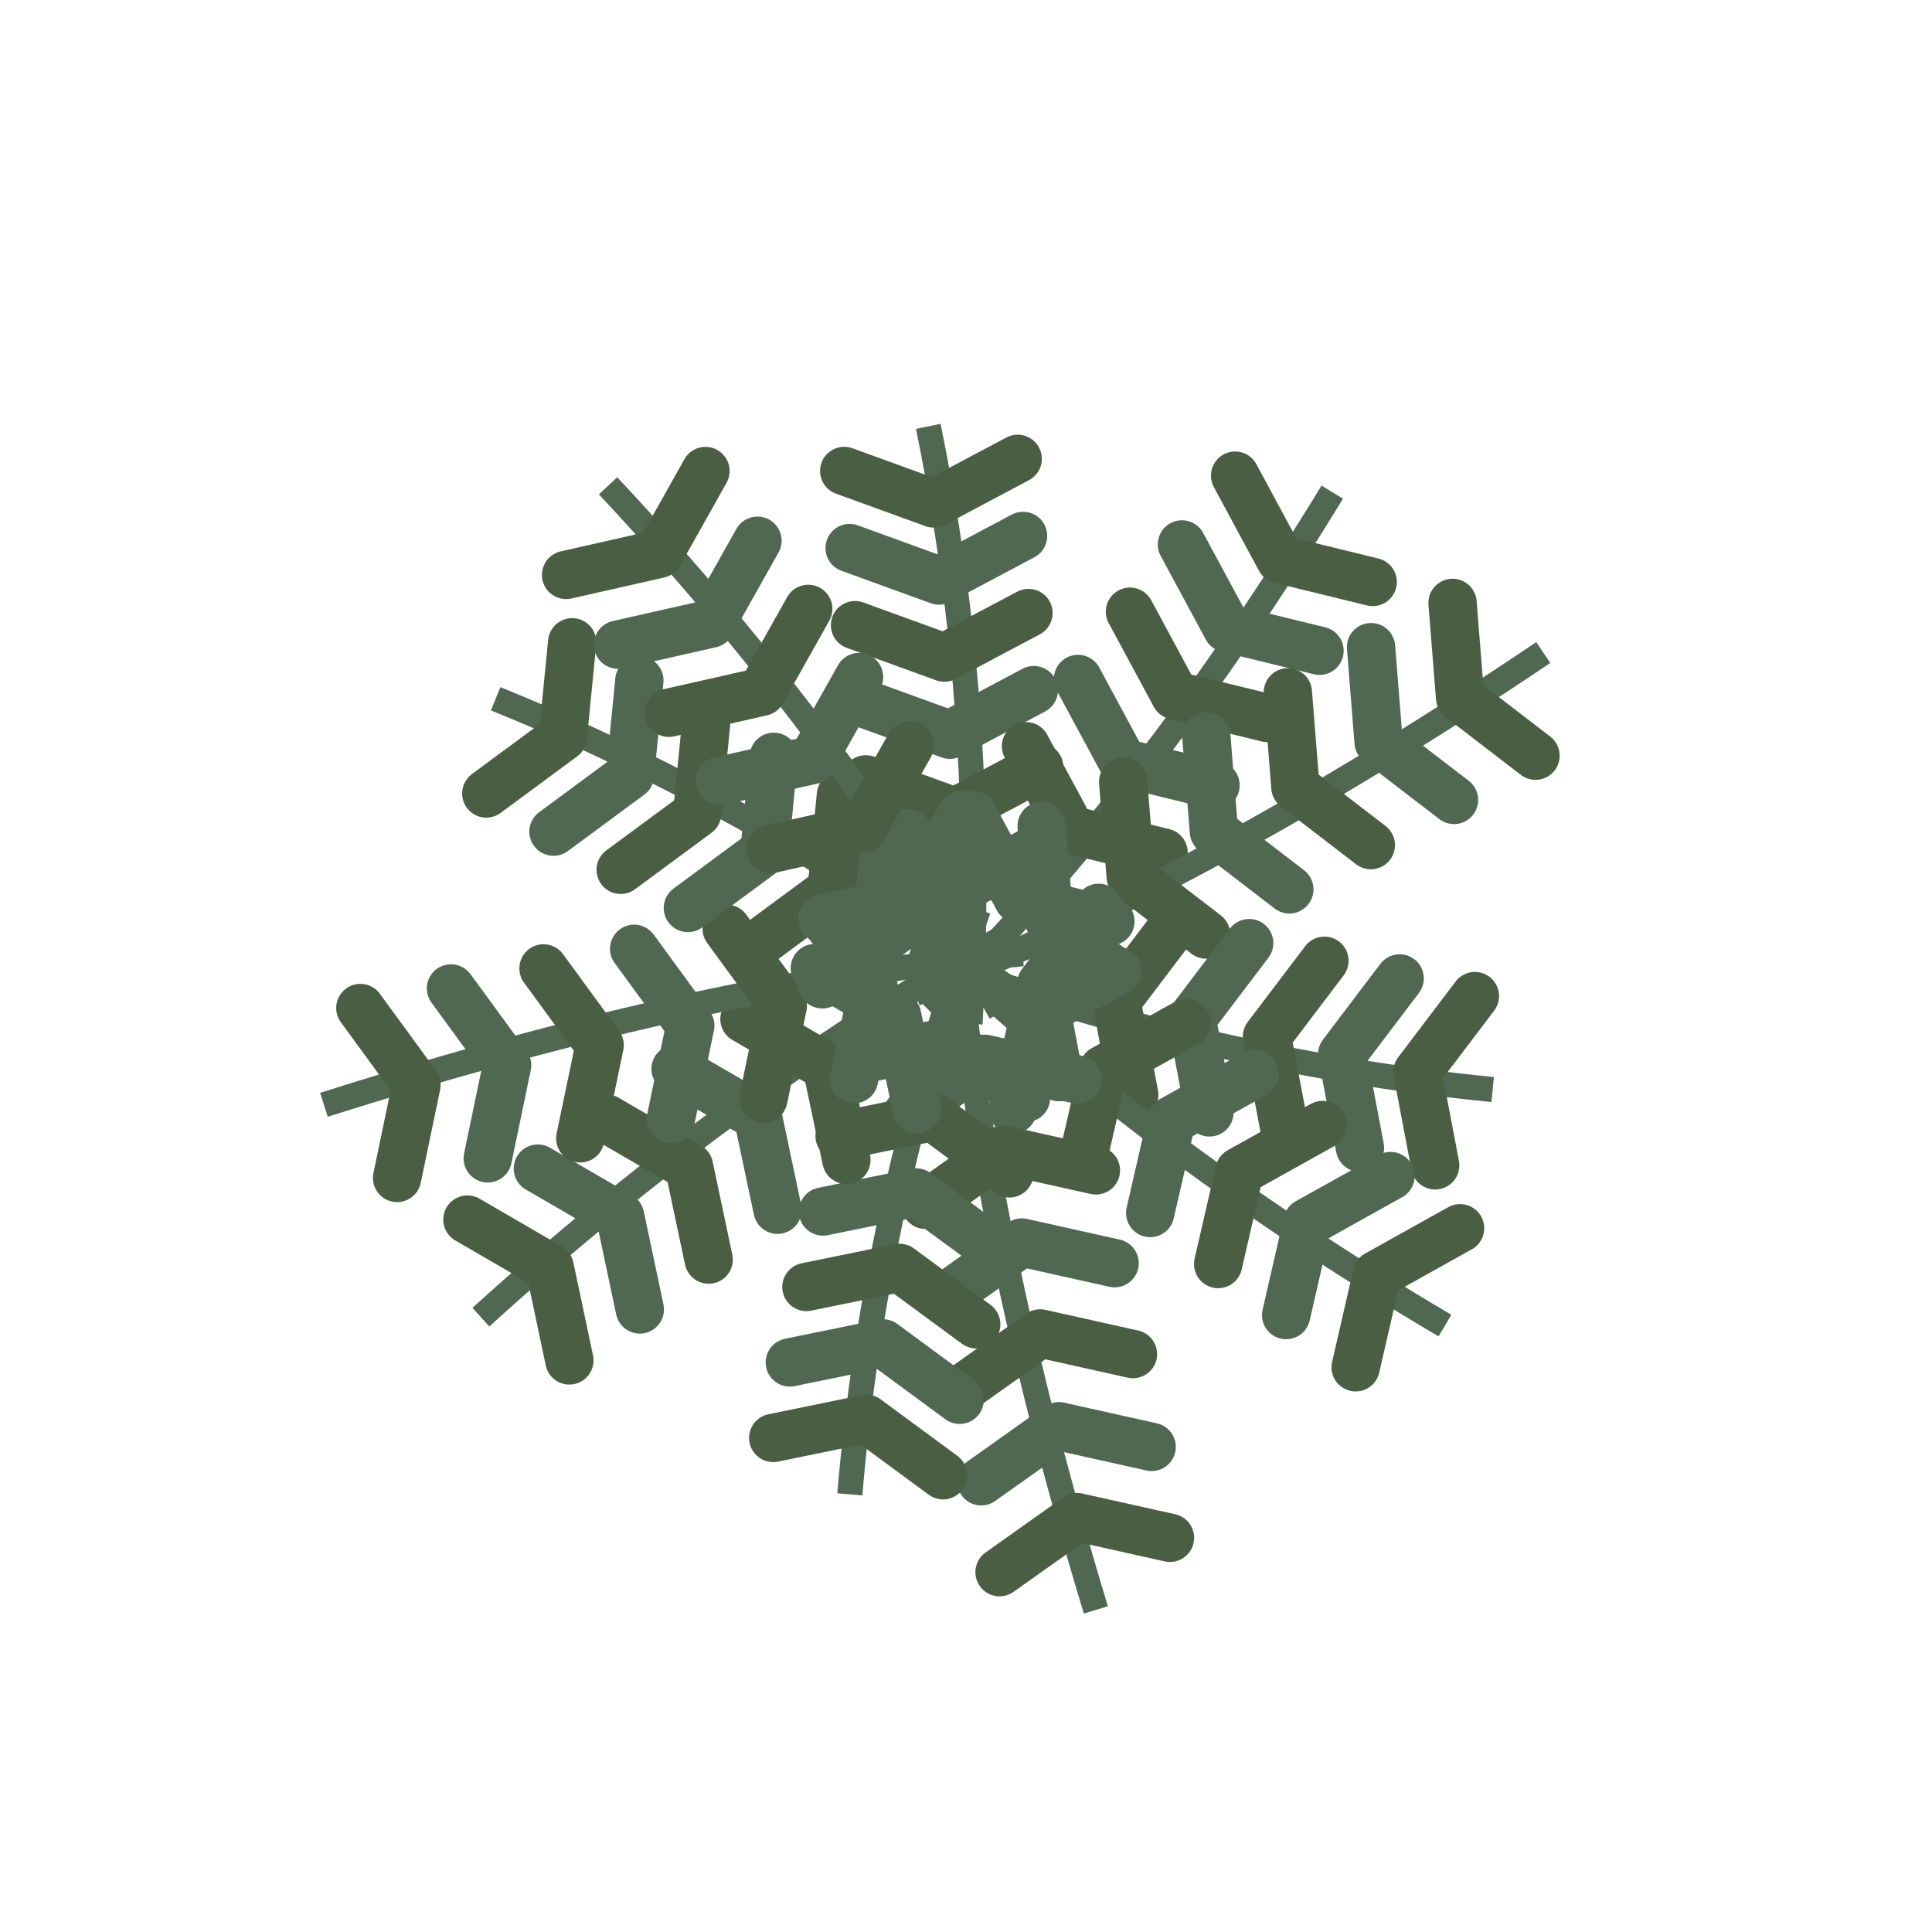
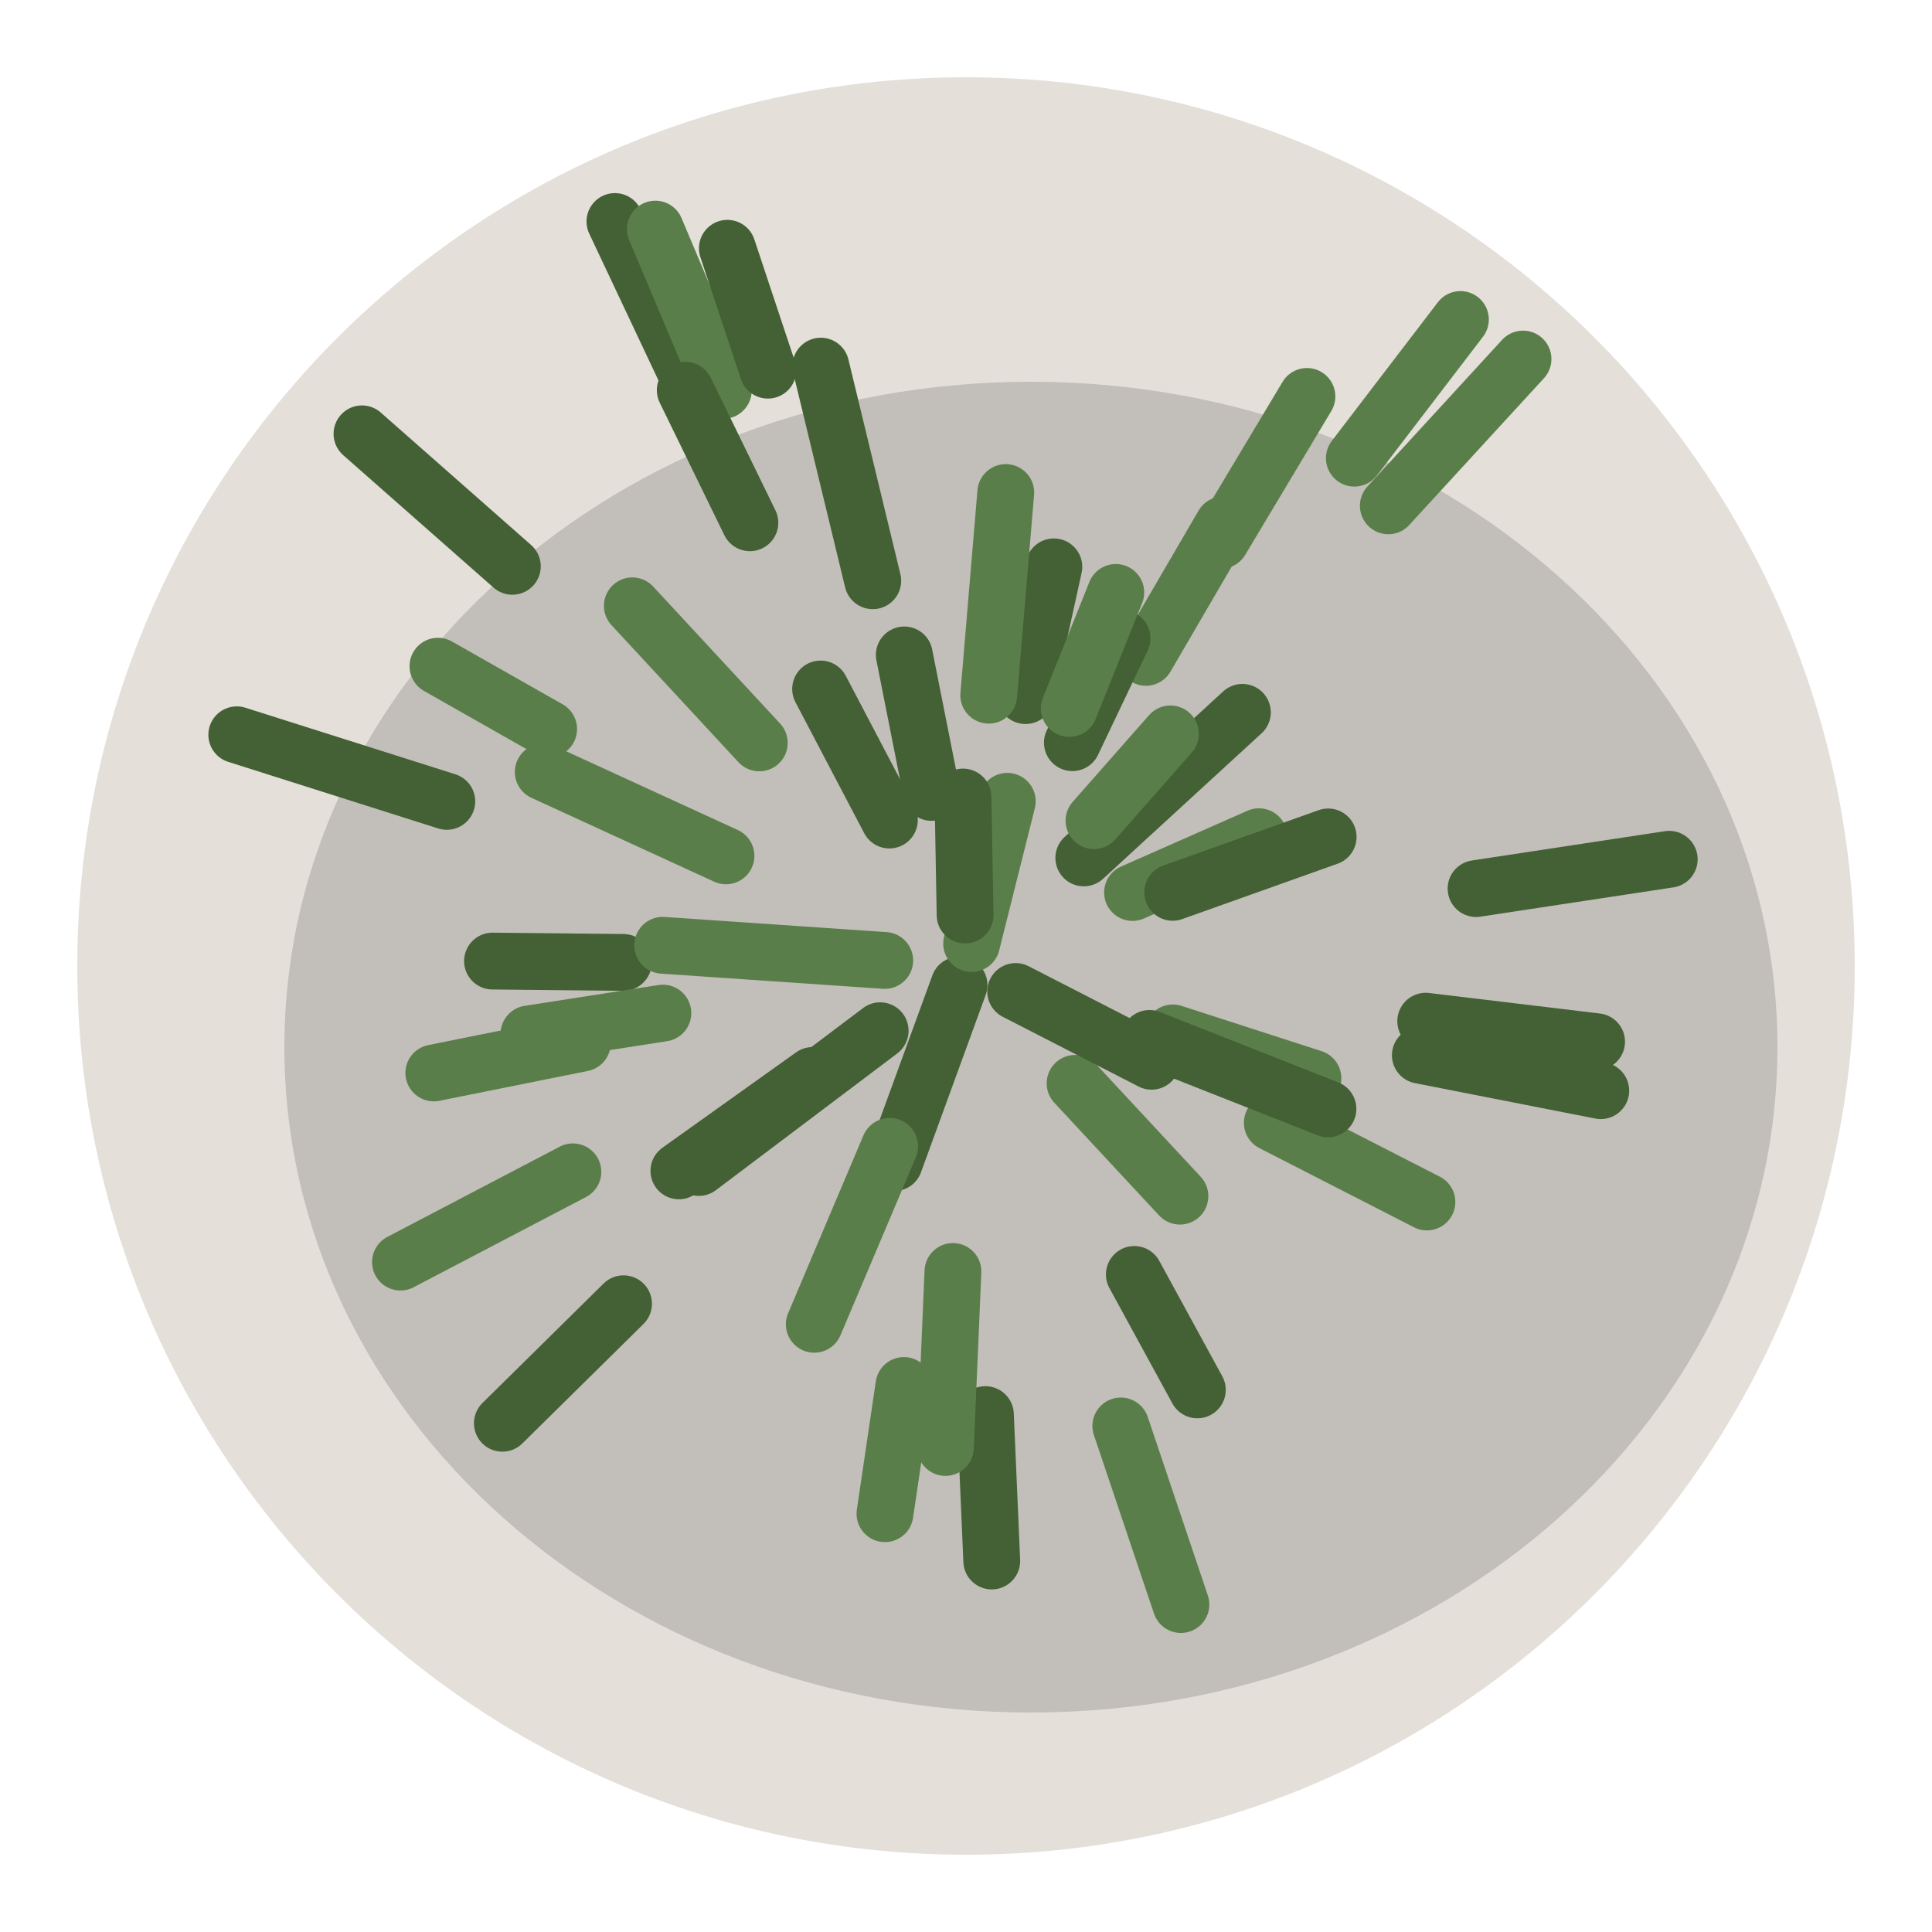
<svg xmlns="http://www.w3.org/2000/svg" viewBox="-50 -50 100 100" width="100" height="100" role="img" aria-label="Cimbru">
-   <g>
-     <g transform="rotate(-4)">
-       <path d="M0 3 Q2 -13 0 -28" stroke="#506852" stroke-width="1.3" fill="none" />
-       <path d="M0 -4 l4.5 -2 M0 -4 l-4.5 -2" stroke="#506852" stroke-width="2.5" stroke-linecap="round" />
-       <path d="M0 -8 l4.5 -2 M0 -8 l-4.5 -2" stroke="#4a5e44" stroke-width="2.5" stroke-linecap="round" />
-       <path d="M0 -12 l4.5 -2 M0 -12 l-4.5 -2" stroke="#506852" stroke-width="2.5" stroke-linecap="round" />
-       <path d="M0 -16 l4.5 -2 M0 -16 l-4.5 -2" stroke="#4a5e44" stroke-width="2.5" stroke-linecap="round" />
-       <path d="M0 -20 l4.5 -2 M0 -20 l-4.5 -2" stroke="#506852" stroke-width="2.5" stroke-linecap="round" />
-       <path d="M0 -24 l4.5 -2 M0 -24 l-4.5 -2" stroke="#4a5e44" stroke-width="2.5" stroke-linecap="round" />
-     </g>
-     <g transform="rotate(37.7)">
-       <path d="M0 3 Q2 -13 0 -31" stroke="#506852" stroke-width="1.3" fill="none" />
-       <path d="M0 -4.4 l4.5 -2 M0 -4.4 l-4.5 -2" stroke="#506852" stroke-width="2.5" stroke-linecap="round" />
-       <path d="M0 -8.9 l4.5 -2 M0 -8.9 l-4.5 -2" stroke="#4a5e44" stroke-width="2.5" stroke-linecap="round" />
-       <path d="M0 -13.3 l4.5 -2 M0 -13.3 l-4.5 -2" stroke="#506852" stroke-width="2.5" stroke-linecap="round" />
-       <path d="M0 -17.7 l4.5 -2 M0 -17.7 l-4.5 -2" stroke="#4a5e44" stroke-width="2.5" stroke-linecap="round" />
-       <path d="M0 -22.1 l4.5 -2 M0 -22.1 l-4.5 -2" stroke="#506852" stroke-width="2.5" stroke-linecap="round" />
-       <path d="M0 -26.6 l4.5 -2 M0 -26.6 l-4.5 -2" stroke="#4a5e44" stroke-width="2.5" stroke-linecap="round" />
-     </g>
-     <g transform="rotate(61.5)">
-       <path d="M0 3 Q2 -13 0 -34" stroke="#506852" stroke-width="1.3" fill="none" />
-       <path d="M0 -4.9 l4.5 -2 M0 -4.9 l-4.5 -2" stroke="#506852" stroke-width="2.5" stroke-linecap="round" />
-       <path d="M0 -9.7 l4.5 -2 M0 -9.7 l-4.5 -2" stroke="#4a5e44" stroke-width="2.5" stroke-linecap="round" />
-       <path d="M0 -14.6 l4.5 -2 M0 -14.6 l-4.5 -2" stroke="#506852" stroke-width="2.5" stroke-linecap="round" />
-       <path d="M0 -19.4 l4.5 -2 M0 -19.4 l-4.5 -2" stroke="#4a5e44" stroke-width="2.5" stroke-linecap="round" />
-       <path d="M0 -24.3 l4.5 -2 M0 -24.3 l-4.5 -2" stroke="#506852" stroke-width="2.5" stroke-linecap="round" />
-       <path d="M0 -29.1 l4.5 -2 M0 -29.1 l-4.5 -2" stroke="#4a5e44" stroke-width="2.5" stroke-linecap="round" />
-     </g>
-     <g transform="rotate(103.2)">
-       <path d="M0 3 Q2 -13 0 -28" stroke="#506852" stroke-width="1.3" fill="none" />
-       <path d="M0 -4 l4.5 -2 M0 -4 l-4.5 -2" stroke="#506852" stroke-width="2.5" stroke-linecap="round" />
-       <path d="M0 -8 l4.5 -2 M0 -8 l-4.5 -2" stroke="#4a5e44" stroke-width="2.5" stroke-linecap="round" />
-       <path d="M0 -12 l4.5 -2 M0 -12 l-4.5 -2" stroke="#506852" stroke-width="2.5" stroke-linecap="round" />
-       <path d="M0 -16 l4.5 -2 M0 -16 l-4.5 -2" stroke="#4a5e44" stroke-width="2.5" stroke-linecap="round" />
-       <path d="M0 -20 l4.5 -2 M0 -20 l-4.5 -2" stroke="#506852" stroke-width="2.5" stroke-linecap="round" />
-       <path d="M0 -24 l4.5 -2 M0 -24 l-4.5 -2" stroke="#4a5e44" stroke-width="2.5" stroke-linecap="round" />
-     </g>
-     <g transform="rotate(126.9)">
-       <path d="M0 3 Q2 -13 0 -31" stroke="#506852" stroke-width="1.3" fill="none" />
-       <path d="M0 -4.4 l4.5 -2 M0 -4.4 l-4.5 -2" stroke="#506852" stroke-width="2.5" stroke-linecap="round" />
-       <path d="M0 -8.9 l4.5 -2 M0 -8.9 l-4.5 -2" stroke="#4a5e44" stroke-width="2.5" stroke-linecap="round" />
-       <path d="M0 -13.3 l4.5 -2 M0 -13.3 l-4.5 -2" stroke="#506852" stroke-width="2.5" stroke-linecap="round" />
-       <path d="M0 -17.7 l4.5 -2 M0 -17.7 l-4.5 -2" stroke="#4a5e44" stroke-width="2.5" stroke-linecap="round" />
-       <path d="M0 -22.1 l4.5 -2 M0 -22.1 l-4.5 -2" stroke="#506852" stroke-width="2.5" stroke-linecap="round" />
-       <path d="M0 -26.6 l4.5 -2 M0 -26.6 l-4.5 -2" stroke="#4a5e44" stroke-width="2.5" stroke-linecap="round" />
-     </g>
-     <g transform="rotate(168.6)">
-       <path d="M0 3 Q2 -13 0 -34" stroke="#506852" stroke-width="1.3" fill="none" />
-       <path d="M0 -4.9 l4.5 -2 M0 -4.9 l-4.5 -2" stroke="#506852" stroke-width="2.5" stroke-linecap="round" />
-       <path d="M0 -9.7 l4.5 -2 M0 -9.7 l-4.5 -2" stroke="#4a5e44" stroke-width="2.5" stroke-linecap="round" />
-       <path d="M0 -14.6 l4.5 -2 M0 -14.6 l-4.5 -2" stroke="#506852" stroke-width="2.5" stroke-linecap="round" />
-       <path d="M0 -19.4 l4.5 -2 M0 -19.4 l-4.5 -2" stroke="#4a5e44" stroke-width="2.5" stroke-linecap="round" />
-       <path d="M0 -24.3 l4.5 -2 M0 -24.3 l-4.5 -2" stroke="#506852" stroke-width="2.5" stroke-linecap="round" />
-       <path d="M0 -29.1 l4.5 -2 M0 -29.1 l-4.5 -2" stroke="#4a5e44" stroke-width="2.5" stroke-linecap="round" />
-     </g>
-     <g transform="rotate(192.4)">
-       <path d="M0 3 Q2 -13 0 -28" stroke="#506852" stroke-width="1.3" fill="none" />
-       <path d="M0 -4 l4.5 -2 M0 -4 l-4.5 -2" stroke="#506852" stroke-width="2.5" stroke-linecap="round" />
-       <path d="M0 -8 l4.5 -2 M0 -8 l-4.5 -2" stroke="#4a5e44" stroke-width="2.5" stroke-linecap="round" />
-       <path d="M0 -12 l4.5 -2 M0 -12 l-4.5 -2" stroke="#506852" stroke-width="2.5" stroke-linecap="round" />
-       <path d="M0 -16 l4.5 -2 M0 -16 l-4.5 -2" stroke="#4a5e44" stroke-width="2.5" stroke-linecap="round" />
-       <path d="M0 -20 l4.5 -2 M0 -20 l-4.5 -2" stroke="#506852" stroke-width="2.5" stroke-linecap="round" />
-       <path d="M0 -24 l4.5 -2 M0 -24 l-4.5 -2" stroke="#4a5e44" stroke-width="2.5" stroke-linecap="round" />
-     </g>
-     <g transform="rotate(234.1)">
-       <path d="M0 3 Q2 -13 0 -31" stroke="#506852" stroke-width="1.3" fill="none" />
-       <path d="M0 -4.4 l4.5 -2 M0 -4.4 l-4.5 -2" stroke="#506852" stroke-width="2.5" stroke-linecap="round" />
-       <path d="M0 -8.9 l4.5 -2 M0 -8.9 l-4.5 -2" stroke="#4a5e44" stroke-width="2.5" stroke-linecap="round" />
-       <path d="M0 -13.3 l4.5 -2 M0 -13.3 l-4.5 -2" stroke="#506852" stroke-width="2.5" stroke-linecap="round" />
-       <path d="M0 -17.7 l4.5 -2 M0 -17.7 l-4.5 -2" stroke="#4a5e44" stroke-width="2.5" stroke-linecap="round" />
-       <path d="M0 -22.1 l4.5 -2 M0 -22.1 l-4.5 -2" stroke="#506852" stroke-width="2.5" stroke-linecap="round" />
-       <path d="M0 -26.6 l4.5 -2 M0 -26.6 l-4.5 -2" stroke="#4a5e44" stroke-width="2.5" stroke-linecap="round" />
-     </g>
-     <g transform="rotate(257.8)">
-       <path d="M0 3 Q2 -13 0 -34" stroke="#506852" stroke-width="1.3" fill="none" />
-       <path d="M0 -4.9 l4.5 -2 M0 -4.9 l-4.5 -2" stroke="#506852" stroke-width="2.5" stroke-linecap="round" />
-       <path d="M0 -9.7 l4.5 -2 M0 -9.7 l-4.5 -2" stroke="#4a5e44" stroke-width="2.5" stroke-linecap="round" />
-       <path d="M0 -14.6 l4.5 -2 M0 -14.6 l-4.5 -2" stroke="#506852" stroke-width="2.5" stroke-linecap="round" />
-       <path d="M0 -19.4 l4.5 -2 M0 -19.4 l-4.5 -2" stroke="#4a5e44" stroke-width="2.5" stroke-linecap="round" />
-       <path d="M0 -24.3 l4.5 -2 M0 -24.3 l-4.5 -2" stroke="#506852" stroke-width="2.5" stroke-linecap="round" />
-       <path d="M0 -29.1 l4.5 -2 M0 -29.1 l-4.5 -2" stroke="#4a5e44" stroke-width="2.5" stroke-linecap="round" />
-     </g>
-     <g transform="rotate(299.6)">
-       <path d="M0 3 Q2 -13 0 -28" stroke="#506852" stroke-width="1.3" fill="none" />
-       <path d="M0 -4 l4.5 -2 M0 -4 l-4.5 -2" stroke="#506852" stroke-width="2.5" stroke-linecap="round" />
-       <path d="M0 -8 l4.5 -2 M0 -8 l-4.5 -2" stroke="#4a5e44" stroke-width="2.5" stroke-linecap="round" />
-       <path d="M0 -12 l4.5 -2 M0 -12 l-4.5 -2" stroke="#506852" stroke-width="2.5" stroke-linecap="round" />
-       <path d="M0 -16 l4.5 -2 M0 -16 l-4.5 -2" stroke="#4a5e44" stroke-width="2.5" stroke-linecap="round" />
-       <path d="M0 -20 l4.5 -2 M0 -20 l-4.5 -2" stroke="#506852" stroke-width="2.5" stroke-linecap="round" />
-       <path d="M0 -24 l4.5 -2 M0 -24 l-4.5 -2" stroke="#4a5e44" stroke-width="2.5" stroke-linecap="round" />
-     </g>
-     <g transform="rotate(323.3)">
-       <path d="M0 3 Q2 -13 0 -31" stroke="#506852" stroke-width="1.3" fill="none" />
-       <path d="M0 -4.4 l4.5 -2 M0 -4.4 l-4.5 -2" stroke="#506852" stroke-width="2.5" stroke-linecap="round" />
-       <path d="M0 -8.9 l4.5 -2 M0 -8.9 l-4.5 -2" stroke="#4a5e44" stroke-width="2.5" stroke-linecap="round" />
-       <path d="M0 -13.3 l4.5 -2 M0 -13.3 l-4.5 -2" stroke="#506852" stroke-width="2.5" stroke-linecap="round" />
-       <path d="M0 -17.7 l4.5 -2 M0 -17.7 l-4.5 -2" stroke="#4a5e44" stroke-width="2.5" stroke-linecap="round" />
-       <path d="M0 -22.1 l4.5 -2 M0 -22.1 l-4.5 -2" stroke="#506852" stroke-width="2.5" stroke-linecap="round" />
-       <path d="M0 -26.6 l4.5 -2 M0 -26.6 l-4.5 -2" stroke="#4a5e44" stroke-width="2.5" stroke-linecap="round" />
-     </g>
-   </g>
+   <circle cx="0" cy="0" r="46" fill="#6b4e2a" opacity="0.18" />
+   <ellipse cx="3.36" cy="4.2" rx="38.64" ry="34.44" fill="rgba(0,0,0,.15)" />
+   <path d="M-14.223 -30.161 l -3.949 -8.374" stroke="#446035" stroke-width="2.94" stroke-linecap="round" />
+   <path d="M-12.423 -5.701 l -9.458 -4.34" stroke="#5a7e4a" stroke-width="2.94" stroke-linecap="round" />
+   <path d="M-0.36 0.988 l -3.352 9.19" stroke="#446035" stroke-width="2.94" stroke-linecap="round" />
+   <path d="M13.189 -22.033 l 4.458 -7.448" stroke="#5a7e4a" stroke-width="2.94" stroke-linecap="round" />
+   <path d="M1.005 23.219 l 0.328 7.578" stroke="#446035" stroke-width="2.94" stroke-linecap="round" />
+   <path d="M9.312 -15.975 l 3.997 -6.857" stroke="#5a7e4a" stroke-width="2.94" stroke-linecap="round" />
+   <path d="M3.08 -13.995 l 1.467 -6.665" stroke="#446035" stroke-width="2.94" stroke-linecap="round" />
+   <path d="M15.854 8.117 l 8.003 4.098" stroke="#5a7e4a" stroke-width="2.94" stroke-linecap="round" />
+   <path d="M-17.726 17.482 l -6.272 6.186" stroke="#446035" stroke-width="2.94" stroke-linecap="round" />
+   <path d="M20.101 -26.285 l 5.49 -7.178" stroke="#5a7e4a" stroke-width="2.94" stroke-linecap="round" />
+   <path d="M-3.966 -7.555 l -3.56 -6.783" stroke="#446035" stroke-width="2.94" stroke-linecap="round" />
+   <path d="M1.177 -14.017 l 0.881 -10.49" stroke="#5a7e4a" stroke-width="2.94" stroke-linecap="round" />
+   <path d="M8.713 15.965 l 3.261 5.975" stroke="#446035" stroke-width="2.94" stroke-linecap="round" />
+   <path d="M8.62 -3.804 l 6.544 -2.888" stroke="#5a7e4a" stroke-width="2.94" stroke-linecap="round" />
+   <path d="M-17.735 -0.185 l -6.773 -0.07" stroke="#446035" stroke-width="2.94" stroke-linecap="round" />
+   <path d="M-3.953 9.335 l -3.9 9.21" stroke="#5a7e4a" stroke-width="2.94" stroke-linecap="round" />
+   <path d="M5.506 -11.559 l 2.57 -5.397" stroke="#446035" stroke-width="2.94" stroke-linecap="round" />
+   <path d="M-20.348 10.654 l -8.924 4.672" stroke="#5a7e4a" stroke-width="2.94" stroke-linecap="round" />
+   <path d="M-4.443 3.351 l -9.386 7.078" stroke="#446035" stroke-width="2.94" stroke-linecap="round" />
+   <path d="M5.646 6.074 l 5.427 5.839" stroke="#5a7e4a" stroke-width="2.94" stroke-linecap="round" />
+   <path d="M-26.873 -8.521 l -10.872 -3.447" stroke="#446035" stroke-width="2.94" stroke-linecap="round" />
+   <path d="M-3.213 21.712 l -0.982 6.636" stroke="#5a7e4a" stroke-width="2.94" stroke-linecap="round" />
+   <path d="M10.698 -3.813 l 8.047 -2.868" stroke="#446035" stroke-width="2.94" stroke-linecap="round" />
+   <path d="M-12.56 -29.794 l -3.519 -8.348" stroke="#5a7e4a" stroke-width="2.94" stroke-linecap="round" />
+   <path d="M-7.94 5.666 l -6.92 4.938" stroke="#446035" stroke-width="2.94" stroke-linecap="round" />
+   <path d="M10.705 3.463 l 7.252 2.346" stroke="#5a7e4a" stroke-width="2.94" stroke-linecap="round" />
+   <path d="M26.401 -4.007 l 9.998 -1.517" stroke="#446035" stroke-width="2.94" stroke-linecap="round" />
+   <path d="M-10.699 -11.548 l -6.572 -7.094" stroke="#5a7e4a" stroke-width="2.94" stroke-linecap="round" />
+   <path d="M9.498 3.749 l 9.237 3.646" stroke="#446035" stroke-width="2.94" stroke-linecap="round" />
+   <path d="M21.859 -23.819 l 6.972 -7.597" stroke="#5a7e4a" stroke-width="2.94" stroke-linecap="round" />
+   <path d="M6.097 -5.595 l 8.209 -7.534" stroke="#446035" stroke-width="2.94" stroke-linecap="round" />
+   <path d="M-15.69 2.438 l -6.931 1.077" stroke="#5a7e4a" stroke-width="2.94" stroke-linecap="round" />
+   <path d="M-4.826 -19.94 l -2.689 -11.109" stroke="#446035" stroke-width="2.94" stroke-linecap="round" />
+   <path d="M0.291 -1.162 l 1.846 -7.363" stroke="#5a7e4a" stroke-width="2.94" stroke-linecap="round" />
+   <path d="M-0.047 -2.638 l -0.109 -6.109" stroke="#446035" stroke-width="2.94" stroke-linecap="round" />
+   <path d="M-0.676 15.811 l -0.389 9.11" stroke="#5a7e4a" stroke-width="2.94" stroke-linecap="round" />
+   <path d="M23.795 2.857 l 8.844 1.062" stroke="#446035" stroke-width="2.94" stroke-linecap="round" />
+   <path d="M-21.602 -12.265 l -5.73 -3.253" stroke="#5a7e4a" stroke-width="2.94" stroke-linecap="round" />
+   <path d="M-11.186 -22.942 l -3.346 -6.861" stroke="#446035" stroke-width="2.94" stroke-linecap="round" />
+   <path d="M6.624 -7.522 l 3.956 -4.492" stroke="#5a7e4a" stroke-width="2.94" stroke-linecap="round" />
+   <path d="M-10.254 -30.84 l -2.098 -6.309" stroke="#446035" stroke-width="2.94" stroke-linecap="round" />
+   <path d="M8.013 23.807 l 3.111 9.244" stroke="#5a7e4a" stroke-width="2.94" stroke-linecap="round" />
+   <path d="M-23.481 -20.687 l -7.783 -6.857" stroke="#446035" stroke-width="2.94" stroke-linecap="round" />
+   <path d="M5.344 -13.329 l 2.409 -6.007" stroke="#5a7e4a" stroke-width="2.94" stroke-linecap="round" />
+   <path d="M-1.782 -8.984 l -1.412 -7.117" stroke="#446035" stroke-width="2.94" stroke-linecap="round" />
+   <path d="M-19.858 3.99 l -7.688 1.545" stroke="#5a7e4a" stroke-width="2.94" stroke-linecap="round" />
+   <path d="M23.517 4.619 l 9.339 1.834" stroke="#446035" stroke-width="2.94" stroke-linecap="round" />
+   <path d="M-4.206 -0.287 l -11.493 -0.785" stroke="#5a7e4a" stroke-width="2.94" stroke-linecap="round" />
+   <path d="M2.571 1.32 l 7.034 3.611" stroke="#446035" stroke-width="2.94" stroke-linecap="round" />
</svg>
